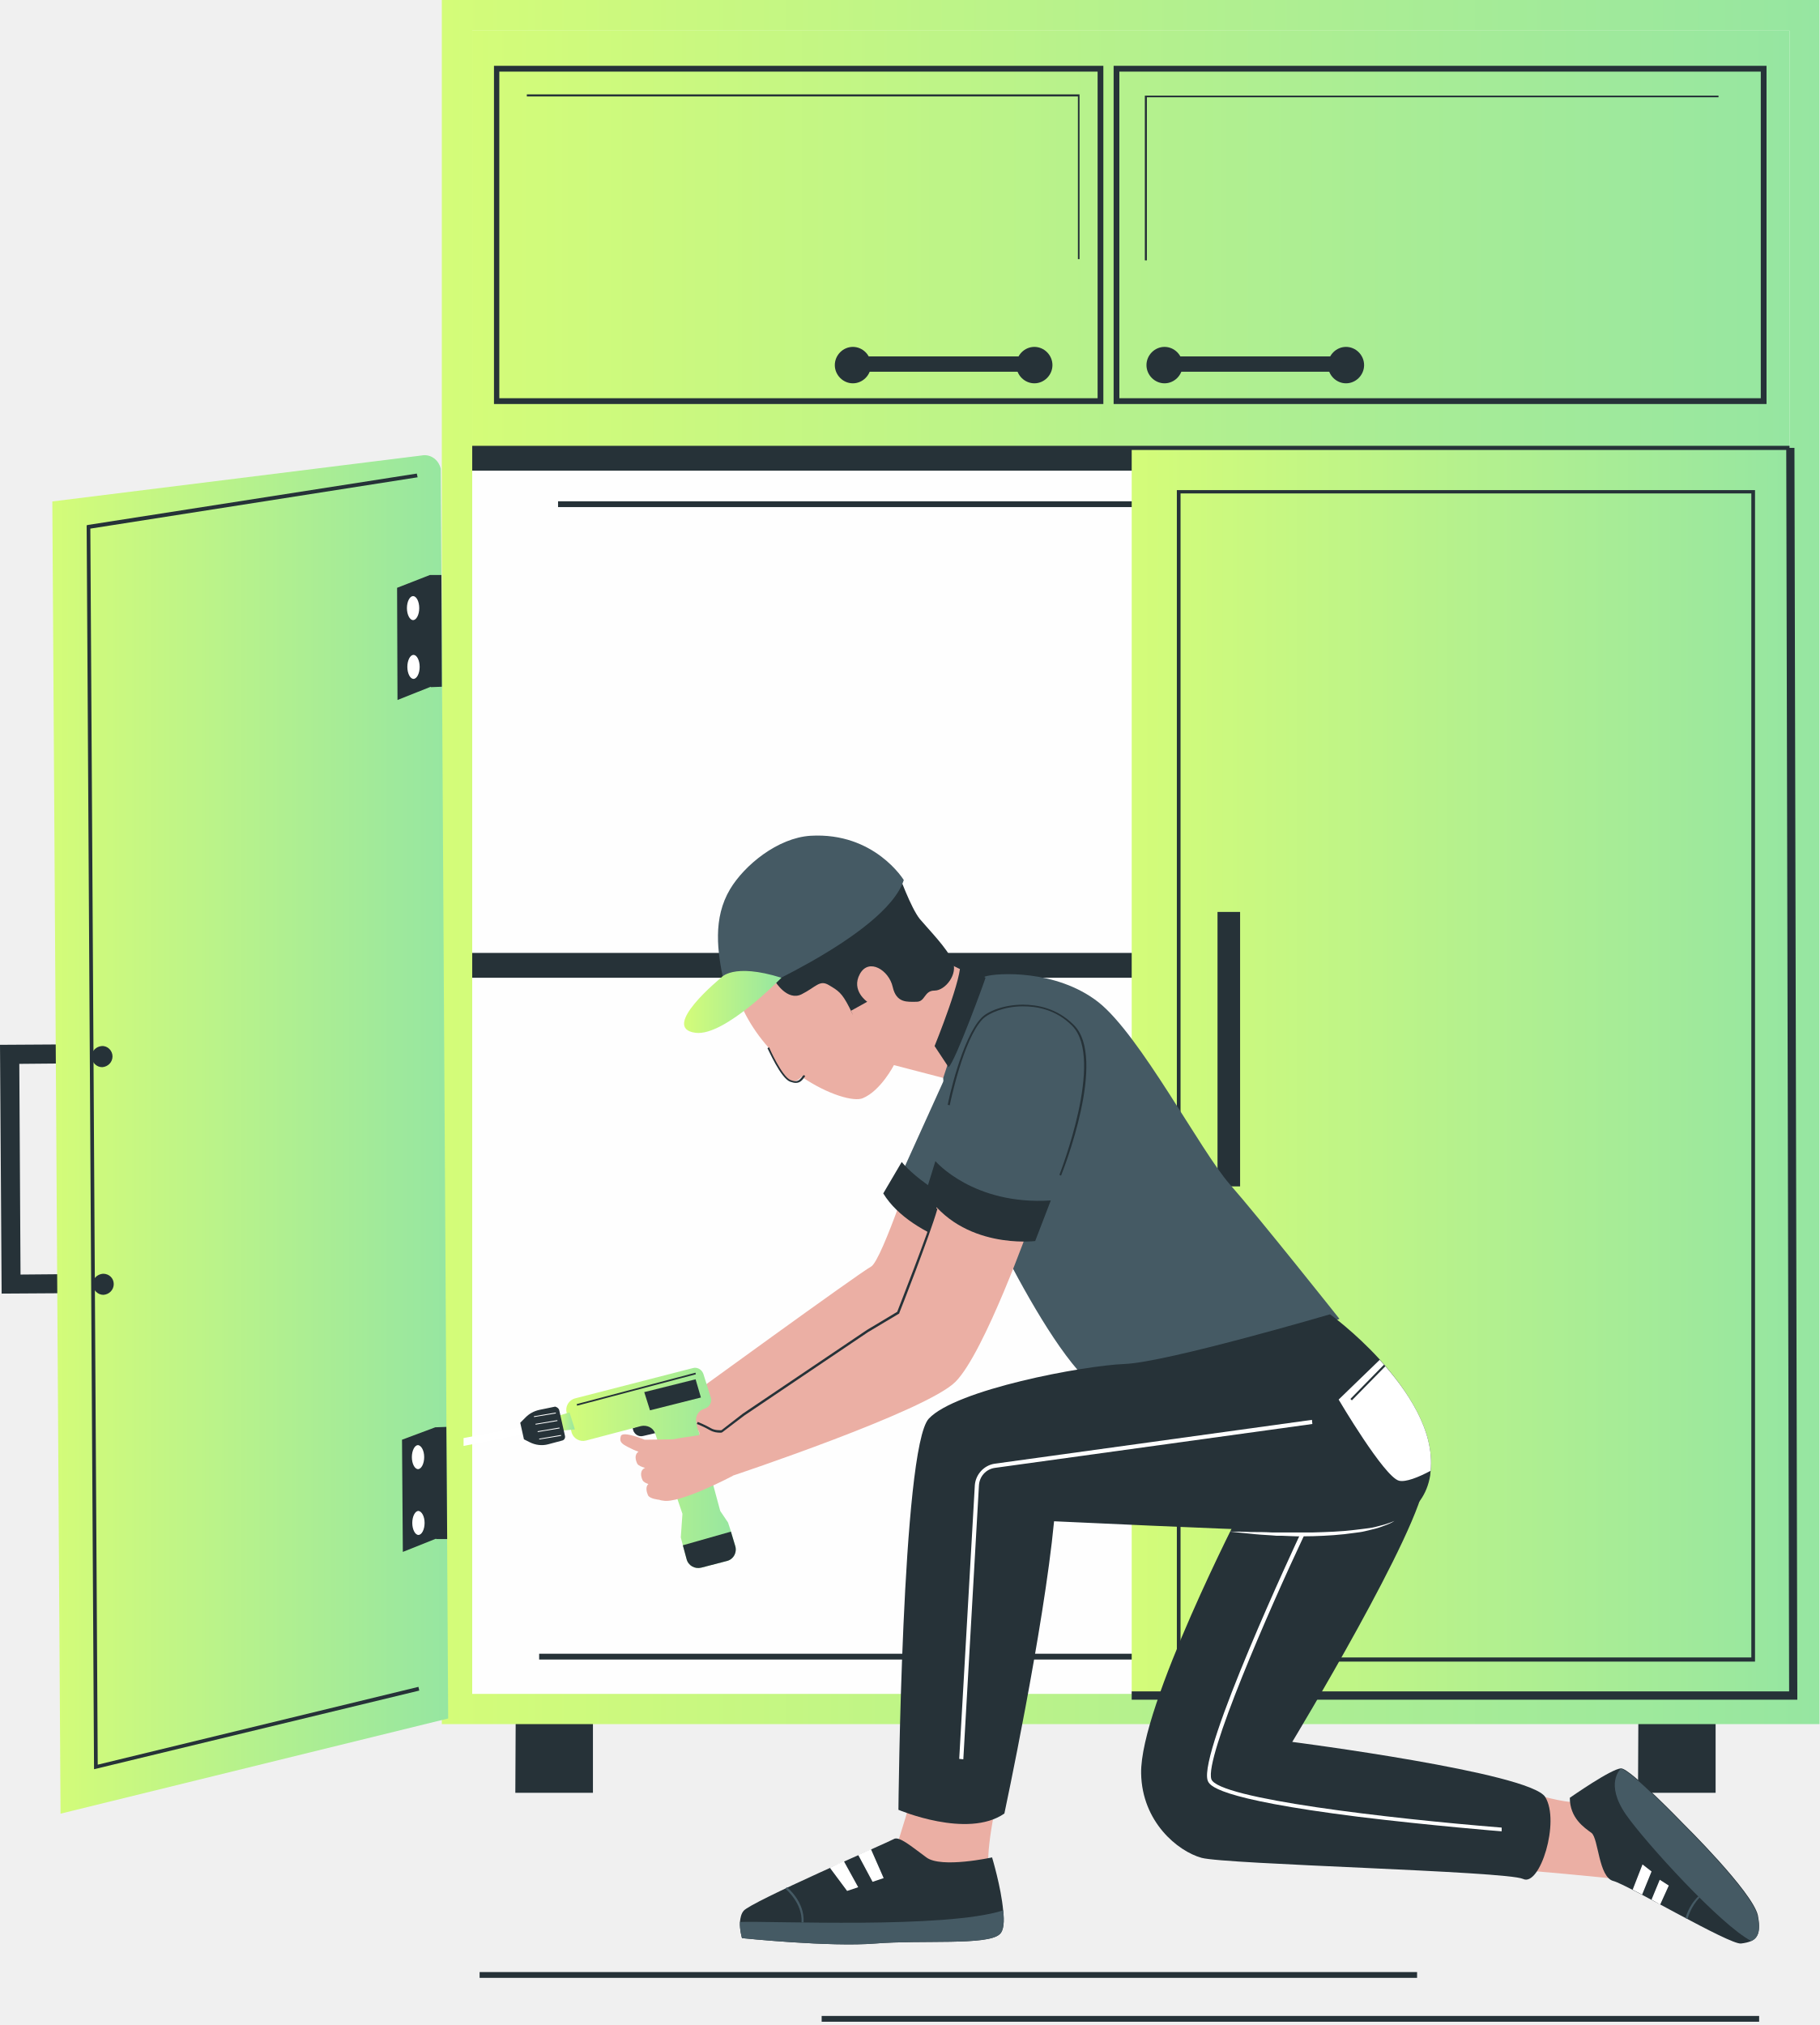
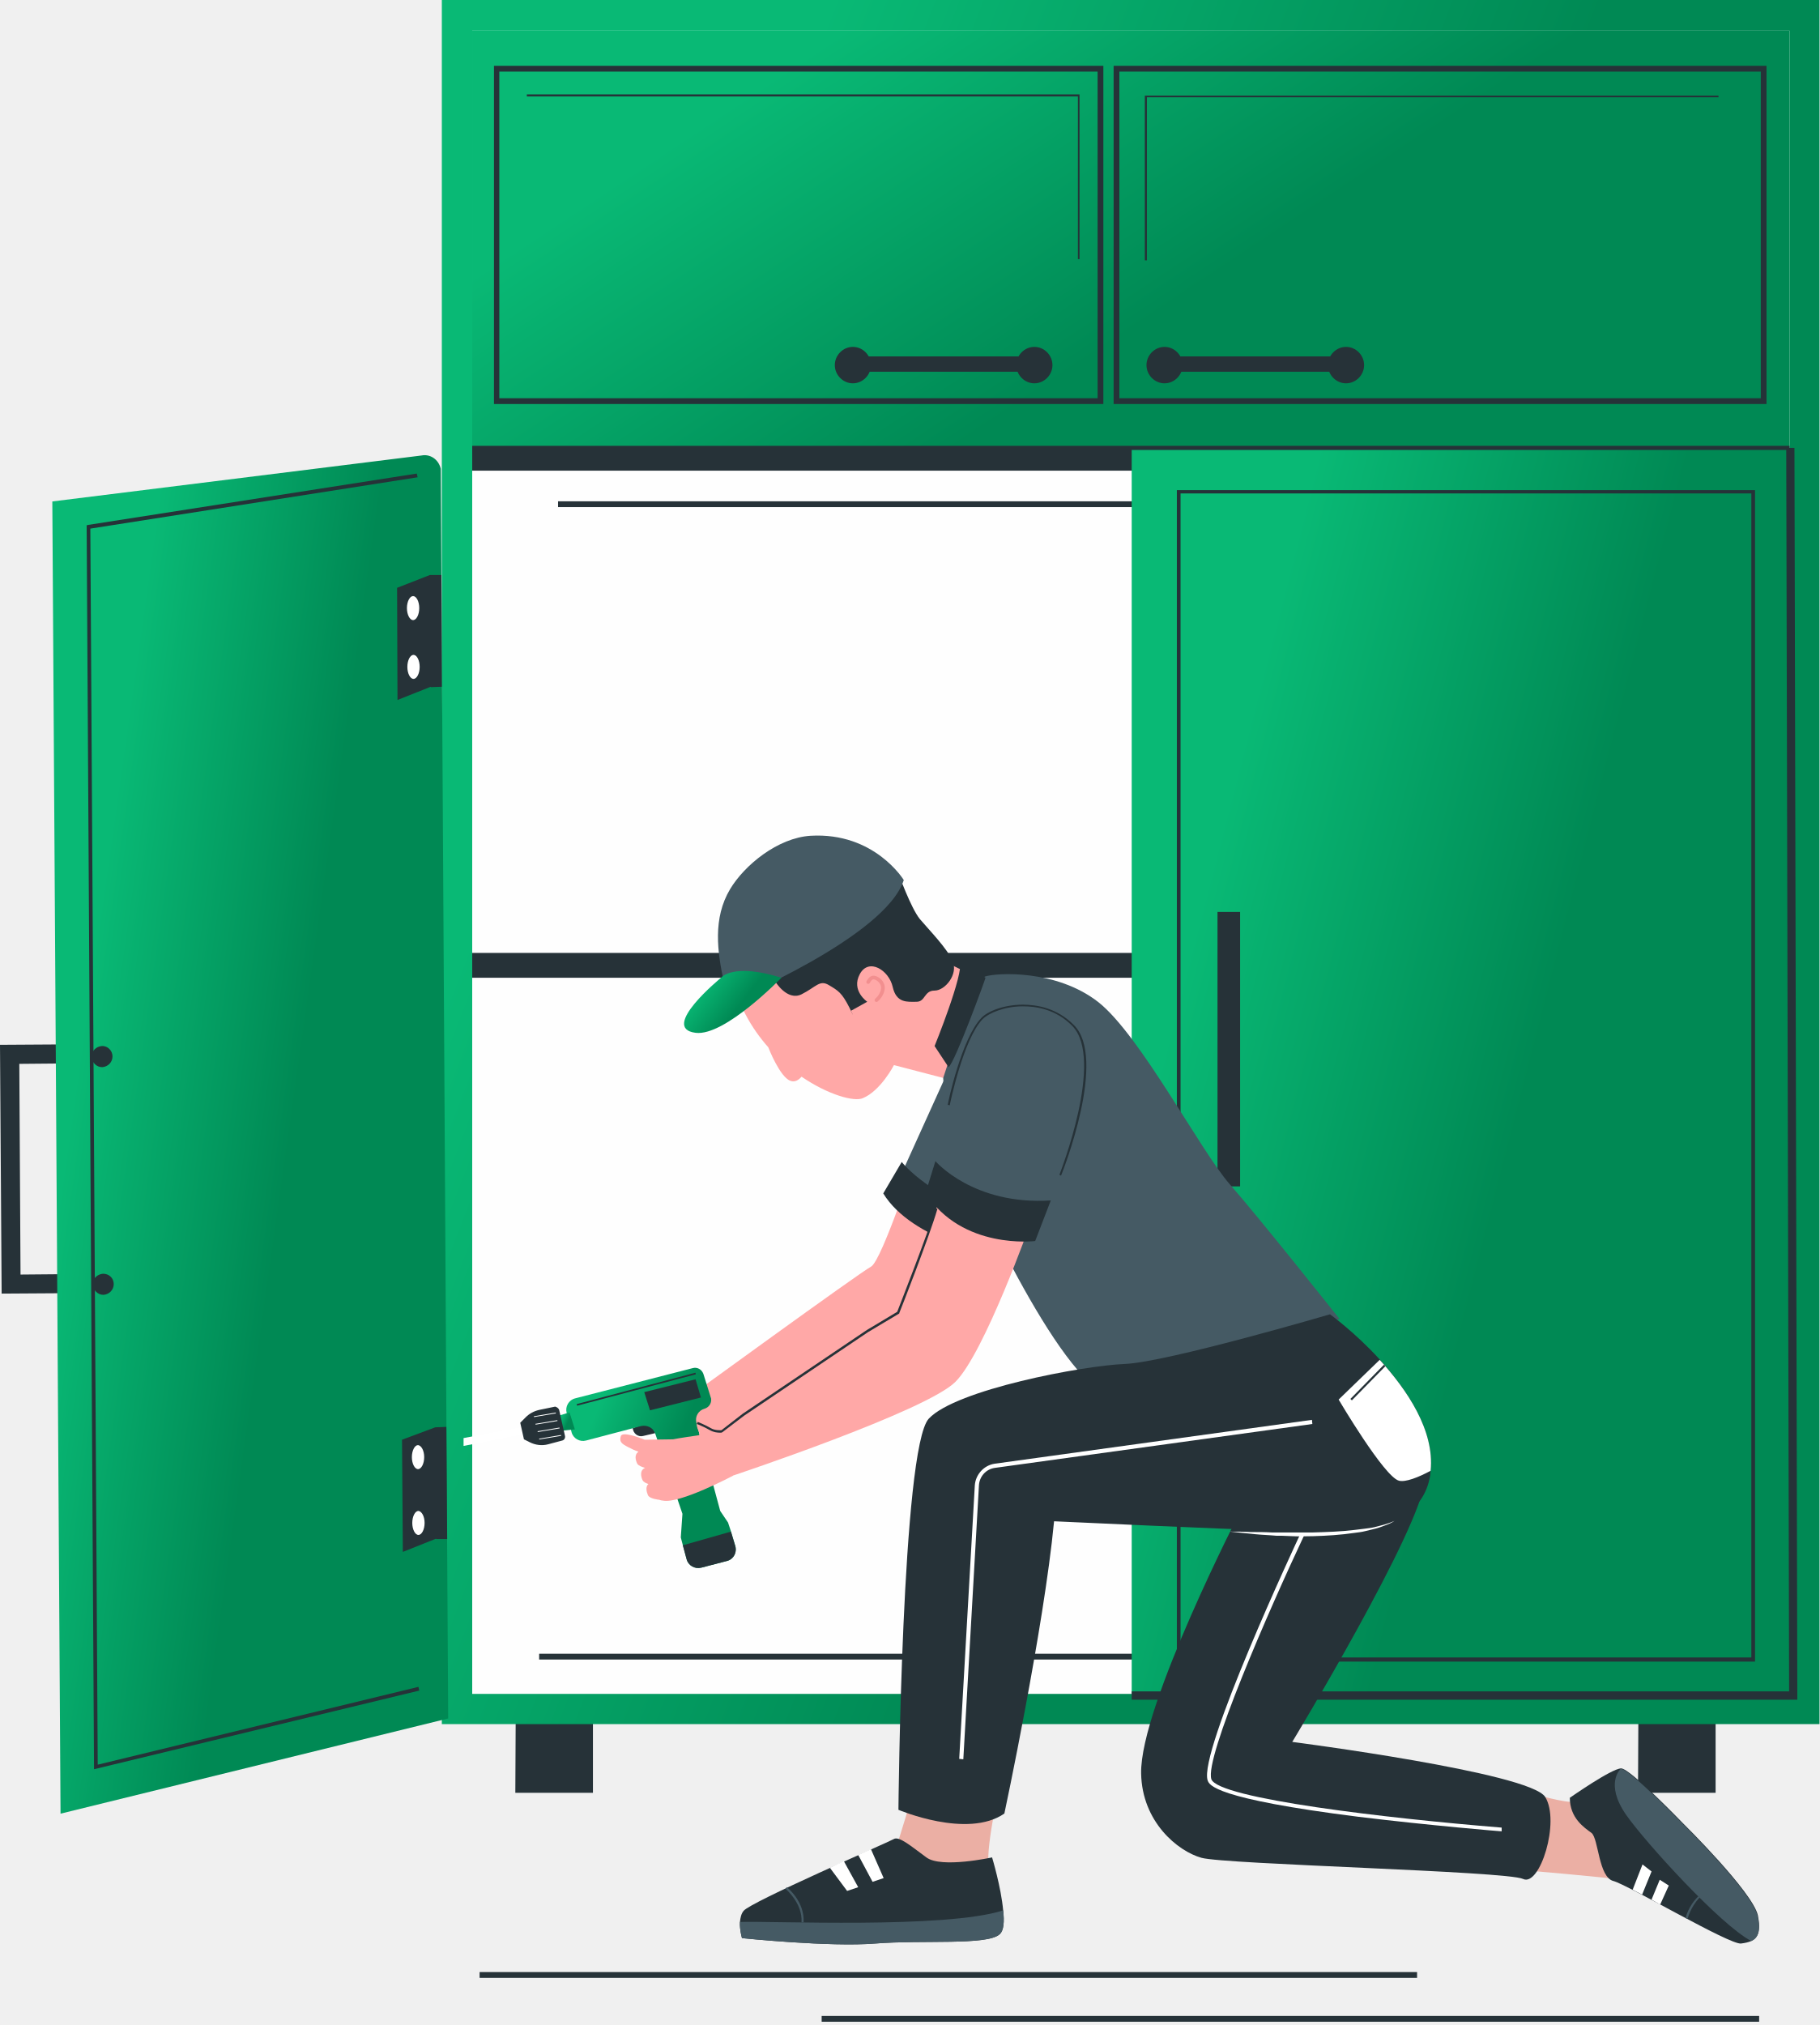
<svg xmlns="http://www.w3.org/2000/svg" width="248" height="276" viewBox="0 0 248 276" fill="none">
-   <path d="M193.15 268.785H65.371V269.575H193.15V268.785Z" fill="#263238" />
+   <path d="M193.149 268.786H65.37V269.575H193.149V268.786Z" fill="#263238" />
  <path d="M239.773 274.766H111.994V275.556H239.773V274.766Z" fill="#263238" />
  <path d="M245.931 2.37H62.294V232.958H245.931V2.37Z" fill="#FEFEFE" />
  <path d="M223.318 232.959L223.262 244.355H233.84V232.959H223.318Z" fill="#263238" />
-   <path d="M237.032 225.398H73.488V226.188H237.032V225.398Z" fill="#263238" />
+   <path d="M237.031 225.398H73.487V226.188H237.031V225.398Z" fill="#263238" />
  <path d="M70.296 232.959L70.24 244.355H80.819V232.959H70.296Z" fill="#263238" />
-   <path d="M248 234.99H60.221V0H248V234.99ZM64.363 230.871H243.914V4.175H64.363V230.871Z" fill="url(#paint0_linear_101_4167)" />
-   <path d="M243.916 129.879H64.365V133.264H243.916V129.879Z" fill="#263238" />
-   <path d="M243.916 4.175H64.365V61.837H243.916V4.175Z" fill="url(#paint1_linear_101_4167)" />
-   <path d="M243.916 60.764H64.365V64.15H243.916V60.764Z" fill="#263238" />
+   <path d="M248 234.99H60.222V0H248V234.99ZM64.363 230.871H243.915V4.175H64.363V230.871Z" fill="url(#paint0_linear_473_7513)" />
+   <path d="M243.915 129.879H64.364V133.264H243.915V129.879Z" fill="#263238" />
+   <path d="M243.915 4.175H64.364V61.837H243.915V4.175Z" fill="url(#paint1_linear_473_7513)" />
+   <path d="M243.915 60.764H64.364V64.15H243.915V60.764Z" fill="#263238" />
  <path d="M150.389 55.066H67.33V8.971H150.389V55.066ZM68.058 54.276H149.606V9.761H68.058V54.276Z" fill="#263238" />
  <path d="M240.781 55.066H151.789V8.971H240.781V55.066ZM152.573 54.276H239.998V9.761H152.573V54.276Z" fill="#263238" />
  <path d="M118.711 49.763C118.711 51.117 117.592 52.245 116.249 52.245C114.906 52.245 113.786 51.117 113.786 49.763C113.786 48.408 114.906 47.28 116.249 47.28C117.592 47.28 118.711 48.408 118.711 49.763Z" fill="#263238" />
  <path d="M143.45 49.763C143.45 51.117 142.33 52.245 140.987 52.245C139.644 52.245 138.524 51.117 138.524 49.763C138.524 48.408 139.644 47.28 140.987 47.28C142.33 47.28 143.45 48.408 143.45 49.763Z" fill="#263238" />
  <path d="M141.882 48.578H116.359V50.665H141.882V48.578Z" fill="#263238" />
-   <path d="M161.19 49.763C161.19 51.117 160.071 52.245 158.728 52.245C157.385 52.245 156.265 51.117 156.265 49.763C156.265 48.408 157.385 47.28 158.728 47.28C160.071 47.28 161.19 48.408 161.19 49.763Z" fill="#263238" />
-   <path d="M185.929 49.763C185.929 51.117 184.809 52.245 183.466 52.245C182.123 52.245 181.003 51.117 181.003 49.763C181.003 48.408 182.123 47.28 183.466 47.28C184.809 47.28 185.929 48.408 185.929 49.763Z" fill="#263238" />
-   <path d="M184.418 48.578H158.896V50.665H184.418V48.578Z" fill="#263238" />
-   <path d="M147.143 35.319H146.92V13.146H71.808V12.864H147.143V35.319Z" fill="#263238" />
+   <path d="M161.191 49.763C161.191 51.117 160.072 52.245 158.728 52.245C157.385 52.245 156.266 51.117 156.266 49.763C156.266 48.408 157.385 47.28 158.728 47.28C160.072 47.28 161.191 48.408 161.191 49.763Z" fill="#263238" />
+   <path d="M185.929 49.763C185.929 51.117 184.81 52.245 183.467 52.245C182.123 52.245 181.004 51.117 181.004 49.763C181.004 48.408 182.123 47.28 183.467 47.28C184.81 47.28 185.929 48.408 185.929 49.763Z" fill="#263238" />
+   <path d="M184.419 48.578H158.896V50.665H184.419V48.578Z" fill="#263238" />
+   <path d="M147.143 35.319H146.919V13.146H71.808V12.864H147.143V35.319Z" fill="#263238" />
  <path d="M156.323 35.488H156.043V13.033H234.233V13.259H156.323V35.488Z" fill="#263238" />
  <path d="M9.291 176.256L0.224 176.313L0 142.404L9.067 142.348V144.943L2.631 145L2.798 173.717L9.235 173.661L9.291 176.256Z" fill="#263238" />
-   <path d="M8.251 247.197L7.132 68.346L57.449 62.083C58.568 61.857 59.743 62.534 60.079 63.888L61.087 234.221L8.251 247.197Z" fill="url(#paint2_linear_101_4167)" />
-   <path d="M59.328 194.536L54.795 196.229L54.907 211.519L59.44 209.713V209.77H60.952L60.84 194.48L59.328 194.536Z" fill="#263238" />
+   <path d="M8.251 247.197L7.132 68.346L57.449 62.083C58.568 61.857 59.743 62.534 60.079 63.888L61.087 234.221L8.251 247.197Z" fill="url(#paint2_linear_473_7513)" />
+   <path d="M59.328 194.537L54.795 196.229L54.907 211.519L59.44 209.714V209.77H60.952L60.84 194.48L59.328 194.537Z" fill="#263238" />
  <path d="M58.601 78.368L54.123 80.117L54.179 95.406L58.713 93.601V93.657L60.224 93.601L60.168 78.368H58.601Z" fill="#263238" />
-   <path d="M15.335 143.984C15.335 144.774 14.719 145.394 13.936 145.451C13.152 145.451 12.536 144.83 12.48 144.04C12.48 143.25 13.096 142.63 13.88 142.573C14.663 142.517 15.335 143.194 15.335 143.984Z" fill="#263238" />
+   <path d="M15.335 143.984C15.335 144.774 14.719 145.394 13.936 145.451C13.152 145.451 12.536 144.83 12.48 144.04C12.48 143.251 13.096 142.63 13.88 142.573C14.663 142.517 15.335 143.194 15.335 143.984Z" fill="#263238" />
  <path d="M15.503 175.015C15.503 175.805 14.888 176.425 14.104 176.482C13.32 176.482 12.705 175.861 12.649 175.071C12.593 174.282 13.264 173.661 14.048 173.604C14.888 173.604 15.503 174.225 15.503 175.015Z" fill="#263238" />
  <path d="M57.144 82.881C57.144 83.784 56.752 84.517 56.304 84.517C55.857 84.517 55.465 83.784 55.465 82.881C55.465 81.978 55.857 81.245 56.304 81.245C56.752 81.245 57.144 81.978 57.144 82.881Z" fill="white" />
-   <path d="M57.201 90.893C57.201 91.796 56.809 92.529 56.361 92.529C55.914 92.529 55.522 91.796 55.522 90.893C55.522 89.99 55.914 89.257 56.361 89.257C56.809 89.257 57.201 89.99 57.201 90.893Z" fill="white" />
+   <path d="M57.202 90.893C57.202 91.796 56.81 92.529 56.362 92.529C55.914 92.529 55.523 91.796 55.523 90.893C55.523 89.99 55.914 89.257 56.362 89.257C56.81 89.257 57.202 89.99 57.202 90.893Z" fill="white" />
  <path d="M57.873 207.569C57.873 208.472 57.482 209.206 57.034 209.206C56.586 209.206 56.194 208.472 56.194 207.569C56.194 206.667 56.586 205.933 57.034 205.933C57.482 205.99 57.873 206.667 57.873 207.569Z" fill="white" />
-   <path d="M57.817 198.599C57.817 199.501 57.425 200.235 56.978 200.235C56.53 200.235 56.138 199.501 56.138 198.599C56.138 197.696 56.53 196.962 56.978 196.962C57.425 197.019 57.817 197.696 57.817 198.599Z" fill="white" />
-   <path d="M12.818 241.139L11.81 71.597L12.034 71.541L56.81 64.545L56.922 65.052L12.314 72.049L13.321 240.519L57.034 229.912L57.146 230.42L12.818 241.139Z" fill="#263238" />
-   <path d="M238.991 95.181H238.208V69.115H76.063V68.325H238.991V95.181Z" fill="#263238" />
-   <path d="M244.42 61.328H154.252V231.153H244.42V61.328Z" fill="url(#paint3_linear_101_4167)" />
+   <path d="M57.818 198.599C57.818 199.501 57.426 200.235 56.978 200.235C56.531 200.235 56.139 199.501 56.139 198.599C56.139 197.696 56.531 196.962 56.978 196.962C57.426 197.019 57.818 197.696 57.818 198.599Z" fill="white" />
+   <path d="M12.817 241.139L11.81 71.597L12.034 71.541L56.809 64.545L56.921 65.052L12.313 72.049L13.321 240.519L57.033 229.912L57.145 230.42L12.817 241.139Z" fill="#263238" />
+   <path d="M238.992 95.18H238.208V69.115H76.064V68.325H238.992V95.18Z" fill="#263238" />
+   <path d="M244.42 61.328H154.253V231.153H244.42V61.328Z" fill="url(#paint3_linear_473_7513)" />
  <path d="M244.979 231.661H154.252V230.532H243.86L243.468 61.047H244.587L244.979 231.661Z" fill="#263238" />
-   <path d="M239.268 226.47H160.407V66.801H239.212V226.47H239.268ZM160.91 225.906H238.709V67.253H160.91V225.906Z" fill="#263238" />
-   <path d="M169.027 124.293H165.949V161.7H169.027V124.293Z" fill="#263238" />
-   <path d="M122.292 251.352C122.292 251.352 124.531 244.581 124.531 243.058C124.531 241.535 136.228 243.566 136.228 243.566C136.228 243.566 134.493 251.07 134.717 254.116C134.997 257.107 122.292 257.614 122.292 251.352Z" fill="#EBAFA4" />
-   <path d="M136.228 263.651C134.493 265.175 125.762 264.385 119.325 264.893C113.113 265.4 101.135 264.159 101.135 264.159C101.135 264.159 100.799 263.031 100.855 261.959C100.911 261.395 101.023 260.83 101.359 260.435C102.367 259.194 121.005 251.126 121.788 250.675C122.516 250.167 124.251 251.69 126.266 253.157C128.281 254.681 135.221 253.157 135.221 253.157C135.221 253.157 136.452 257.219 136.732 260.379C136.9 261.846 136.844 263.144 136.228 263.651Z" fill="#263238" />
-   <path d="M219.23 255.978C219.23 255.978 208.148 254.85 206.189 254.85C204.174 254.85 207.701 244.807 208.428 244.581C209.156 244.355 212.906 245.822 215.145 245.597C217.383 245.315 219.23 255.978 219.23 255.978Z" fill="#EBAFA4" />
-   <path d="M93.076 190.982C93.076 190.982 117.199 173.435 118.71 172.646C120.222 171.912 125.315 156.227 125.315 156.227L137.236 161.249C137.236 161.249 130.128 176.934 126.154 180.939C122.181 184.945 97.274 195.496 97.274 195.496C97.274 195.496 91.341 194.48 93.076 190.982Z" fill="#EBAFA4" />
-   <path d="M129.008 131.12C126.042 129.371 125.035 124.576 122.292 120.344C119.55 116.056 111.322 113.574 107.124 116.056C102.871 118.539 98.113 125.478 99.68 132.869C100.52 136.875 102.423 140.148 104.718 142.743C104.718 142.743 106.285 146.805 107.74 147.313C108.356 147.539 108.859 147.2 109.251 146.749C112.889 149.231 116.415 150.19 117.591 149.683C120.053 148.667 121.844 145.169 121.844 145.169L128.561 146.918C130.799 142.404 135.277 133.885 135.277 133.885C135.277 133.885 132.031 132.869 129.008 131.12Z" fill="#EBAFA4" />
-   <path d="M169.251 205.595C169.251 205.595 155.37 232.507 155.538 241.704C155.65 248.305 160.519 252.311 163.766 253.213C167.012 254.116 205.295 255.019 207.59 256.091C209.885 257.219 212.683 248.248 210.612 244.92C208.542 241.591 176.135 237.416 176.135 237.416C176.135 237.416 193.821 208.19 194.213 201.645L169.251 205.595Z" fill="#263238" />
+   <path d="M239.269 226.47H160.407V66.801H239.213V226.47H239.269ZM160.911 225.906H238.709V67.253H160.911V225.906Z" fill="#263238" />
+   <path d="M169.028 124.293H165.949V161.7H169.028V124.293Z" fill="#263238" />
+   <path d="M122.293 251.352C122.293 251.352 124.532 244.581 124.532 243.058C124.532 241.535 136.229 243.566 136.229 243.566C136.229 243.566 134.494 251.07 134.718 254.116C134.998 257.107 122.293 257.614 122.293 251.352Z" fill="#EBAFA4" />
+   <path d="M136.229 263.651C134.494 265.175 125.762 264.385 119.326 264.893C113.113 265.4 101.136 264.159 101.136 264.159C101.136 264.159 100.8 263.031 100.856 261.959C100.912 261.395 101.024 260.83 101.36 260.435C102.367 259.194 121.005 251.126 121.789 250.675C122.516 250.167 124.251 251.69 126.266 253.157C128.281 254.681 135.221 253.157 135.221 253.157C135.221 253.157 136.453 257.219 136.733 260.379C136.9 261.846 136.845 263.144 136.229 263.651Z" fill="#263238" />
+   <path d="M219.23 255.978C219.23 255.978 208.148 254.85 206.189 254.85C204.174 254.85 207.701 244.807 208.428 244.581C209.156 244.356 212.906 245.822 215.145 245.597C217.383 245.315 219.23 255.978 219.23 255.978Z" fill="#EBAFA4" />
+   <path d="M93.076 190.982C93.076 190.982 117.199 173.436 118.71 172.646C120.221 171.912 125.314 156.227 125.314 156.227L137.236 161.249C137.236 161.249 130.128 176.934 126.154 180.939C122.18 184.945 97.273 195.496 97.273 195.496C97.273 195.496 91.341 194.48 93.076 190.982Z" fill="#FFA8A7" />
+   <path d="M129.009 131.12C126.043 129.371 125.035 124.576 122.293 120.344C119.55 116.056 111.322 113.574 107.125 116.056C102.871 118.539 98.114 125.478 99.681 132.87C100.52 136.875 102.423 140.148 104.718 142.743C104.718 142.743 106.285 146.805 107.74 147.313C108.356 147.539 108.86 147.2 109.252 146.749C112.89 149.231 116.416 150.19 117.591 149.683C120.054 148.667 121.845 145.169 121.845 145.169L128.561 146.918C130.8 142.404 135.278 133.885 135.278 133.885C135.278 133.885 132.031 132.869 129.009 131.12Z" fill="#FFA8A7" />
+   <path d="M118.338 133.844C118.441 133.622 118.741 133.188 119.11 133.231C119.572 133.284 120.443 133.852 120.337 134.776C120.252 135.515 119.716 136.109 119.459 136.313" stroke="#F28F8F" stroke-width="0.5" stroke-linecap="round" />
+   <path d="M169.25 205.595C169.25 205.595 155.37 232.507 155.538 241.704C155.65 248.305 160.519 252.311 163.765 253.213C167.011 254.116 205.295 255.019 207.59 256.091C209.884 257.219 212.683 248.248 210.612 244.92C208.541 241.591 176.135 237.416 176.135 237.416C176.135 237.416 193.821 208.19 194.213 201.645L169.25 205.595Z" fill="#263238" />
  <path d="M128.559 146.918C128.559 146.918 132.812 133.603 134.268 133.095C135.779 132.587 143.95 132.08 149.715 136.593C155.424 141.107 163.652 156.904 167.626 161.418C171.599 165.932 182.569 179.755 182.569 179.755C182.569 179.755 159.902 189.29 152.961 190.531C145.965 191.772 133.54 163.675 131.301 159.387C129.006 155.212 128.559 146.918 128.559 146.918Z" fill="#455A64" />
-   <path d="M194.995 200.46C194.995 200.686 194.939 200.855 194.939 201.081C193.204 211.801 175.238 208.529 172.16 208.529C169.081 208.529 143.671 207.344 143.671 207.344C142.272 222.013 136.899 247.176 136.899 247.176C131.861 250.674 122.458 246.669 122.458 246.669C122.458 246.669 122.906 197.301 126.6 193.352C130.294 189.402 147.589 186.13 153.298 185.904C159.007 185.678 181.283 179.134 181.283 179.134C181.283 179.134 184.641 181.56 187.999 185.227C191.749 189.402 195.555 194.931 194.995 200.46Z" fill="#263238" />
+   <path d="M194.995 200.461C194.995 200.686 194.939 200.856 194.939 201.081C193.204 211.801 175.238 208.529 172.159 208.529C169.081 208.529 143.671 207.344 143.671 207.344C142.271 222.013 136.898 247.176 136.898 247.176C131.861 250.674 122.458 246.669 122.458 246.669C122.458 246.669 122.906 197.301 126.6 193.352C130.294 189.402 147.588 186.13 153.297 185.904C159.006 185.679 181.282 179.134 181.282 179.134C181.282 179.134 184.64 181.56 187.999 185.227C191.749 189.402 195.555 194.931 194.995 200.461Z" fill="#263238" />
  <path d="M129.177 146.072L121.229 163.618C121.229 163.618 127.722 170.163 134.438 169.147L141.658 152.56L129.177 146.072Z" fill="#455A64" />
-   <path d="M122.908 158.371C122.908 158.371 127.161 163.9 137.852 166.383L135.837 171.179C135.837 171.179 124.363 169.147 120.389 162.659L122.908 158.371Z" fill="#263238" />
-   <path d="M97.663 195.383C97.663 195.383 120.835 179.585 122.29 178.795C123.801 178.062 128.503 161.757 128.503 161.757L140.424 166.778C140.424 166.778 134.212 184.325 130.238 188.33C126.264 192.336 99.846 201.138 99.846 201.138C99.846 201.138 95.928 198.881 97.663 195.383Z" fill="#EBAFA4" />
-   <path d="M238.708 264.554C238.316 264.723 237.812 264.836 237.309 264.892C235.797 265.118 221.861 256.881 219.902 256.373C217.887 255.865 217.887 250.618 216.936 249.828C215.928 249.095 213.969 247.797 213.969 245.033C213.969 245.033 219.678 241.027 220.965 241.027C222.197 241.027 229.417 248.531 229.417 248.531C229.417 248.531 238.876 257.84 239.603 261.056C240.051 263.313 239.547 264.159 238.708 264.554Z" fill="#263238" />
-   <path d="M238.707 264.554C234.565 262.41 224.323 251.182 221.636 247.346C218.67 243.058 220.909 241.083 220.909 241.083C222.14 241.083 229.36 248.587 229.36 248.587C229.36 248.587 238.819 257.896 239.547 261.112C240.05 263.313 239.547 264.159 238.707 264.554Z" fill="#455A64" />
-   <path d="M126.768 161.756C126.768 161.756 130.742 140.43 134.212 138.398C137.682 136.367 146.581 134.9 147.645 143.928C148.652 152.221 141.152 168.245 141.152 168.245C141.152 168.245 129.287 168.752 126.768 161.756Z" fill="#455A64" />
-   <path d="M136.228 263.651C134.493 265.174 125.762 264.384 119.325 264.892C113.113 265.4 101.135 264.159 101.135 264.159C101.135 264.159 100.799 263.03 100.855 261.958C104.997 261.789 128.84 262.918 136.732 260.379C136.9 261.846 136.844 263.143 136.228 263.651Z" fill="#455A64" />
-   <path d="M86.246 194.65C86.302 195.383 86.973 195.891 87.645 195.722L89.324 195.327L88.596 193.803L86.246 194.65Z" fill="#263238" />
-   <path d="M99.062 212.76L95.592 213.663C94.697 213.889 93.801 213.381 93.577 212.478L93.074 210.617L92.794 209.545L93.018 206.329L89.268 195.27C88.932 194.537 88.148 194.198 87.365 194.368L79.865 196.342C79.025 196.568 78.13 196.06 77.906 195.214L77.234 192.562C77.01 191.716 77.514 190.813 78.409 190.587L94.417 186.469C95.032 186.299 95.648 186.638 95.872 187.259L96.879 190.475C96.936 190.587 96.936 190.7 96.936 190.813C96.936 191.321 96.6 191.829 96.04 191.998C95.2 192.224 94.697 193.07 94.921 193.916L98.167 205.934L99.23 207.513L99.622 208.698L100.182 210.56C100.518 211.519 100.014 212.535 99.062 212.76Z" fill="url(#paint4_linear_101_4167)" />
+   <path d="M122.907 158.371C122.907 158.371 127.161 163.9 137.851 166.383L135.836 171.179C135.836 171.179 124.363 169.148 120.389 162.659L122.907 158.371Z" fill="#263238" />
+   <path d="M97.664 195.383C97.664 195.383 120.836 179.585 122.291 178.795C123.802 178.062 128.503 161.757 128.503 161.757L140.425 166.778C140.425 166.778 134.212 184.325 130.238 188.33C126.265 192.336 99.847 201.138 99.847 201.138C99.847 201.138 95.929 198.881 97.664 195.383Z" fill="#FFA8A7" />
+   <path d="M238.707 264.554C238.316 264.723 237.812 264.836 237.308 264.893C235.797 265.118 221.86 256.881 219.902 256.373C217.887 255.865 217.887 250.618 216.935 249.828C215.928 249.095 213.969 247.797 213.969 245.033C213.969 245.033 219.678 241.027 220.965 241.027C222.196 241.027 229.416 248.531 229.416 248.531C229.416 248.531 238.875 257.84 239.603 261.056C240.051 263.313 239.547 264.159 238.707 264.554Z" fill="#263238" />
+   <path d="M238.706 264.554C234.564 262.41 224.322 251.182 221.635 247.346C218.669 243.058 220.908 241.083 220.908 241.083C222.139 241.083 229.359 248.587 229.359 248.587C229.359 248.587 238.818 257.896 239.546 261.112C240.049 263.313 239.546 264.159 238.706 264.554Z" fill="#455A64" />
+   <path d="M126.768 161.756C126.768 161.756 130.741 140.43 134.212 138.399C137.682 136.367 146.581 134.9 147.644 143.928C148.652 152.221 141.152 168.245 141.152 168.245C141.152 168.245 129.286 168.753 126.768 161.756Z" fill="#455A64" />
+   <path d="M136.229 263.651C134.494 265.174 125.762 264.384 119.326 264.892C113.113 265.4 101.136 264.159 101.136 264.159C101.136 264.159 100.8 263.03 100.856 261.958C104.998 261.789 128.841 262.918 136.733 260.379C136.9 261.846 136.845 263.143 136.229 263.651Z" fill="#455A64" />
+   <path d="M86.246 194.65C86.302 195.383 86.974 195.891 87.645 195.722L89.324 195.327L88.597 193.803L86.246 194.65Z" fill="#263238" />
+   <path d="M99.063 212.76L95.593 213.663C94.697 213.889 93.802 213.381 93.578 212.478L93.074 210.617L92.794 209.545L93.018 206.329L89.268 195.27C88.932 194.537 88.149 194.198 87.365 194.368L79.865 196.342C79.026 196.568 78.13 196.06 77.906 195.214L77.235 192.562C77.011 191.716 77.514 190.813 78.41 190.587L94.417 186.469C95.033 186.299 95.649 186.638 95.873 187.259L96.88 190.475C96.936 190.587 96.936 190.7 96.936 190.813C96.936 191.321 96.6 191.829 96.04 191.998C95.201 192.224 94.697 193.07 94.921 193.916L98.167 205.934L99.231 207.513L99.623 208.698L100.182 210.56C100.518 211.519 100.014 212.535 99.063 212.76Z" fill="url(#paint4_linear_473_7513)" />
  <path d="M71.076 194.819L63.464 196.229V196.737L71.188 195.27L71.076 194.819Z" fill="#263238" />
  <path d="M63.185 197.076V196.004L71.3 194.48L71.524 195.439L63.185 197.076Z" fill="white" />
-   <path d="M77.625 192.506L76.114 192.957L76.618 194.988L78.353 194.819L77.625 192.506Z" fill="url(#paint5_linear_101_4167)" />
-   <path d="M76.228 192.224L77.011 195.722C77.067 196.004 76.899 196.286 76.62 196.342L74.717 196.85C73.877 197.076 72.981 196.963 72.198 196.568L71.414 196.173L70.911 193.916L71.638 193.183C72.142 192.675 72.758 192.336 73.485 192.167L75.668 191.716C75.892 191.772 76.172 191.941 76.228 192.224Z" fill="#263238" />
+   <path d="M77.625 192.506L76.114 192.957L76.618 194.988L78.353 194.819L77.625 192.506Z" fill="url(#paint5_linear_473_7513)" />
+   <path d="M76.227 192.224L77.011 195.722C77.067 196.004 76.899 196.286 76.619 196.342L74.716 196.85C73.877 197.076 72.981 196.963 72.198 196.568L71.414 196.173L70.91 193.916L71.638 193.183C72.141 192.675 72.757 192.336 73.485 192.167L75.668 191.716C75.891 191.772 76.171 191.942 76.227 192.224Z" fill="#263238" />
  <path d="M87.812 189.741L88.596 192.223L95.536 190.474L94.809 187.992L87.812 189.741Z" fill="#263238" />
-   <path d="M75.751 192.53L72.77 193.029L72.788 193.14L75.77 192.641L75.751 192.53Z" fill="white" />
-   <path d="M75.965 193.563L72.984 194.062L73.002 194.173L75.984 193.674L75.965 193.563Z" fill="white" />
-   <path d="M76.257 194.572L73.276 195.073L73.294 195.184L76.275 194.683L76.257 194.572Z" fill="white" />
-   <path d="M76.467 195.585L73.486 196.085L73.504 196.196L76.485 195.696L76.467 195.585Z" fill="white" />
-   <path d="M99.062 212.76L95.592 213.663C94.696 213.889 93.801 213.381 93.577 212.478L93.073 210.617L99.622 208.755L100.181 210.617C100.517 211.519 100.014 212.535 99.062 212.76Z" fill="#263238" />
+   <path d="M75.751 192.53L72.769 193.029L72.788 193.14L75.769 192.641L75.751 192.53Z" fill="white" />
+   <path d="M75.966 193.563L72.984 194.062L73.003 194.173L75.984 193.674L75.966 193.563Z" fill="white" />
+   <path d="M76.257 194.572L73.276 195.073L73.295 195.184L76.276 194.683L76.257 194.572Z" fill="white" />
+   <path d="M76.466 195.585L73.485 196.085L73.504 196.196L76.485 195.696L76.466 195.585Z" fill="white" />
+   <path d="M99.062 212.76L95.592 213.663C94.696 213.889 93.801 213.381 93.577 212.478L93.073 210.616L99.622 208.755L100.181 210.616C100.517 211.519 100.014 212.535 99.062 212.76Z" fill="#263238" />
  <path d="M94.791 187.093L78.603 191.373L78.66 191.591L94.848 187.312L94.791 187.093Z" fill="#263238" />
-   <path d="M98.281 195.27C98.281 195.27 98.001 195.27 97.554 195.326C97.162 195.044 95.259 193.803 95.035 194.029C94.811 194.254 95.315 195.27 95.315 195.27C95.315 195.27 95.315 195.27 95.315 195.608C94.196 195.778 92.908 195.947 91.733 196.173L87.871 196.229C87.871 196.229 84.905 194.988 84.625 195.721C84.401 196.455 84.625 196.737 85.632 197.245C86.08 197.47 86.528 197.696 87.031 197.865C86.416 198.26 86.64 199.05 86.864 199.501C87.031 199.784 87.535 199.953 87.927 200.066C87.143 200.404 87.367 201.307 87.591 201.758C87.703 201.984 88.039 202.153 88.375 202.266C87.927 202.661 88.151 203.394 88.319 203.789C88.543 204.297 89.83 204.41 89.83 204.41C89.83 204.41 90.166 204.523 90.334 204.523C92.573 205.031 99.904 201.138 99.904 201.138L98.281 195.27Z" fill="#EBAFA4" />
-   <path d="M127.497 158.258C127.497 158.258 132.646 164.295 143.225 163.618L141.098 169.148C141.098 169.148 131.135 170.389 126.154 162.603L127.497 158.258Z" fill="#263238" />
+   <path d="M98.281 195.27C98.281 195.27 98.001 195.27 97.553 195.326C97.162 195.044 95.258 193.803 95.035 194.029C94.811 194.254 95.314 195.27 95.314 195.27C95.314 195.27 95.314 195.27 95.314 195.609C94.195 195.778 92.908 195.947 91.732 196.173L87.871 196.229C87.871 196.229 84.904 194.988 84.624 195.721C84.4 196.455 84.624 196.737 85.632 197.245C86.079 197.47 86.527 197.696 87.031 197.865C86.415 198.26 86.639 199.05 86.863 199.501C87.031 199.784 87.535 199.953 87.927 200.066C87.143 200.404 87.367 201.307 87.591 201.758C87.703 201.984 88.038 202.153 88.374 202.266C87.927 202.661 88.15 203.394 88.318 203.789C88.542 204.297 89.829 204.41 89.829 204.41C89.829 204.41 90.165 204.523 90.333 204.523C92.572 205.031 99.904 201.138 99.904 201.138L98.281 195.27Z" fill="#FFA8A7" />
+   <path d="M127.497 158.258C127.497 158.258 132.646 164.295 143.224 163.618L141.097 169.147C141.097 169.147 131.135 170.389 126.153 162.603L127.497 158.258Z" fill="#263238" />
  <path d="M144.623 160.233L144.4 160.12C144.456 159.951 150.612 144.323 146.135 139.809C143.896 137.552 141.265 137.157 139.418 137.157C136.956 137.157 134.773 138.06 133.933 138.906C131.303 141.614 129.456 150.529 129.456 150.642L129.176 150.585C129.232 150.19 131.079 141.502 133.765 138.737C134.605 137.834 136.844 136.932 139.418 136.932C141.321 136.932 144.064 137.383 146.359 139.696C150.948 144.21 144.903 159.556 144.623 160.233Z" fill="#263238" />
  <path d="M129.288 145.451L127.385 142.574C127.385 142.574 131.359 132.813 130.855 131.008L134.325 133.264C134.381 133.264 130.183 144.774 129.288 145.451Z" fill="#263238" />
  <path d="M194.996 200.461C193.317 201.363 191.582 202.04 190.687 201.815C188.672 201.307 182.459 190.756 182.459 190.756L188.056 185.34C191.75 189.402 195.556 194.931 194.996 200.461Z" fill="white" />
-   <path d="M188.628 186.013L184.063 190.667L184.262 190.865L188.827 186.211L188.628 186.013Z" fill="#263238" />
-   <path d="M190.069 207.287C189.678 207.57 189.23 207.739 188.782 207.908C188.334 208.077 187.887 208.247 187.439 208.359C186.991 208.472 186.487 208.585 186.04 208.698C185.592 208.811 185.088 208.867 184.64 208.924C182.737 209.206 180.89 209.319 178.987 209.375C178.036 209.375 177.084 209.431 176.133 209.375L174.734 209.319H174.006L173.278 209.262C172.327 209.206 171.375 209.149 170.424 209.036C169.472 208.924 168.521 208.867 167.625 208.754C168.577 208.754 169.528 208.754 170.48 208.811C171.431 208.811 172.383 208.811 173.334 208.867C175.237 208.867 177.084 208.867 178.987 208.867C180.89 208.811 182.737 208.754 184.584 208.529L185.984 208.359C186.431 208.303 186.935 208.247 187.383 208.134C188.278 207.908 189.23 207.682 190.069 207.287Z" fill="white" />
-   <path d="M131.302 239.785L130.743 239.729L132.87 202.435C132.981 200.968 134.101 199.727 135.556 199.501L178.821 193.521L178.877 194.085L135.612 200.066C134.381 200.235 133.485 201.25 133.429 202.492L131.302 239.785Z" fill="white" />
-   <path d="M204.679 249.602C204.567 249.602 194.94 248.813 185.202 247.628C165.444 245.145 164.829 243.283 164.605 242.663C163.318 238.826 176.694 210.221 177.254 209.036L177.758 209.262C172.944 219.474 164.157 239.616 165.109 242.494C166.004 245.145 189.287 247.853 204.679 249.095V249.602Z" fill="white" />
-   <path d="M108.466 147.595C108.243 147.595 108.019 147.539 107.683 147.426C106.396 146.918 104.716 143.025 104.604 142.856L104.828 142.743C104.828 142.799 106.563 146.692 107.739 147.2C108.69 147.595 108.97 147.2 109.306 146.805C109.362 146.692 109.474 146.579 109.586 146.523L109.754 146.692C109.642 146.805 109.586 146.862 109.53 146.974C109.306 147.256 109.026 147.595 108.466 147.595Z" fill="#263238" />
+   <path d="M188.627 186.013L184.062 190.667L184.262 190.865L188.826 186.211L188.627 186.013Z" fill="#263238" />
+   <path d="M190.07 207.287C189.678 207.57 189.23 207.739 188.783 207.908C188.335 208.077 187.887 208.247 187.439 208.359C186.992 208.472 186.488 208.585 186.04 208.698C185.592 208.811 185.089 208.867 184.641 208.924C182.738 209.206 180.891 209.319 178.988 209.375C178.036 209.375 177.085 209.431 176.133 209.375L174.734 209.319H174.007L173.279 209.262C172.327 209.206 171.376 209.149 170.424 209.037C169.473 208.924 168.521 208.867 167.626 208.754C168.577 208.754 169.529 208.754 170.48 208.811C171.432 208.811 172.383 208.811 173.335 208.867C175.238 208.867 177.085 208.867 178.988 208.867C180.891 208.811 182.738 208.754 184.585 208.529L185.984 208.359C186.432 208.303 186.936 208.247 187.383 208.134C188.279 207.908 189.23 207.682 190.07 207.287Z" fill="white" />
+   <path d="M131.302 239.785L130.742 239.729L132.869 202.435C132.981 200.968 134.1 199.727 135.556 199.501L178.82 193.521L178.876 194.085L135.612 200.066C134.38 200.235 133.485 201.25 133.429 202.492L131.302 239.785Z" fill="white" />
+   <path d="M204.679 249.603C204.567 249.603 194.94 248.813 185.202 247.628C165.444 245.145 164.829 243.283 164.605 242.663C163.318 238.826 176.694 210.221 177.254 209.036L177.758 209.262C172.944 219.474 164.157 239.616 165.109 242.494C166.004 245.145 189.287 247.854 204.679 249.095V249.603Z" fill="white" />
  <path d="M113.112 254.568L115.463 257.727L116.974 257.219L115.015 253.665L113.112 254.568Z" fill="white" />
  <path d="M116.974 252.819L118.933 256.486L120.444 255.978L118.709 252.029L116.974 252.819Z" fill="white" />
  <path d="M109.53 262.015H109.25C109.418 259.363 107.067 257.445 107.067 257.445L107.235 257.219C107.347 257.276 109.698 259.194 109.53 262.015Z" fill="#455A64" />
-   <path d="M230.033 261.507L229.753 261.451C229.753 261.394 230.089 259.815 231.489 258.46L231.656 258.63C230.369 259.984 230.033 261.507 230.033 261.507Z" fill="#455A64" />
+   <path d="M230.034 261.507L229.754 261.451C229.754 261.394 230.09 259.815 231.489 258.46L231.657 258.63C230.37 259.984 230.034 261.507 230.034 261.507Z" fill="#455A64" />
  <path d="M222.534 257.558L223.877 254.116L225.109 255.075L223.821 258.235L222.534 257.558Z" fill="white" />
  <path d="M225.107 258.912L226.227 256.204L227.458 256.994L226.283 259.589L225.107 258.912Z" fill="white" />
-   <path d="M105.668 133.772C105.668 133.772 107.291 136.48 109.25 135.521C111.265 134.506 111.713 133.49 113 134.28C114.231 135.013 114.735 135.295 115.743 137.27C116.75 139.301 115.966 137.778 115.966 137.778L118.205 136.537C118.205 136.537 115.966 135.013 117.198 132.756C118.429 130.5 121.172 132.249 121.675 134.506C122.179 136.762 123.69 136.537 124.922 136.537C126.153 136.537 125.929 135.013 127.384 135.013C128.839 135.013 130.631 132.757 129.847 131.007C129.119 129.258 126.601 126.72 125.369 125.253C124.138 123.729 122.459 119.046 122.459 119.046C122.459 119.046 107.067 130.33 105.668 133.772Z" fill="#263238" />
-   <path d="M98.112 195.27C97.776 195.27 97.273 195.214 96.769 194.932C96.097 194.537 95.034 194.085 94.978 194.085L95.09 193.803C95.146 193.803 96.209 194.255 96.881 194.649C97.441 194.988 98.168 194.932 98.336 194.932L101.247 192.675L118.15 181.278L122.291 178.795C122.571 178.062 126.433 168.245 127.496 164.69L127.776 164.747C126.713 168.471 122.627 178.852 122.571 178.965V179.021L118.317 181.56L101.415 192.957L98.448 195.214H98.392C98.448 195.27 98.28 195.27 98.112 195.27Z" fill="#263238" />
-   <path d="M123.187 119.949C123.187 119.949 119.213 113.404 110.481 113.912C106.004 114.194 101.47 117.918 99.511 121.19C97.161 125.14 97.72 129.653 98.728 134.111C98.896 134.901 99.176 135.747 99.511 136.48C99.511 136.537 120.668 127.735 123.187 119.949Z" fill="#455A64" />
-   <path d="M106.509 133.264C106.509 133.264 98.785 141.276 94.811 140.768C89.83 140.148 98.281 133.264 98.281 133.264C98.281 133.264 99.848 131.177 106.509 133.264Z" fill="url(#paint6_linear_101_4167)" />
+   <path d="M105.668 133.772C105.668 133.772 107.291 136.48 109.25 135.521C111.265 134.506 111.713 133.49 113 134.28C114.231 135.013 114.735 135.295 115.743 137.27C116.75 139.301 115.966 137.778 115.966 137.778L118.205 136.537C118.205 136.537 115.966 135.013 117.198 132.757C118.429 130.5 121.172 132.249 121.675 134.506C122.179 136.762 123.69 136.537 124.922 136.537C126.153 136.537 125.929 135.013 127.384 135.013C128.839 135.013 130.631 132.757 129.847 131.008C129.119 129.258 126.601 126.72 125.369 125.253C124.138 123.729 122.459 119.046 122.459 119.046C122.459 119.046 107.067 130.33 105.668 133.772Z" fill="#263238" />
+   <path d="M98.113 195.27C97.777 195.27 97.273 195.214 96.77 194.932C96.098 194.537 95.034 194.085 94.978 194.085L95.091 193.803C95.146 193.803 96.21 194.255 96.882 194.649C97.441 194.988 98.169 194.932 98.337 194.932L101.247 192.675L118.15 181.278L122.292 178.795C122.572 178.062 126.434 168.245 127.497 164.69L127.777 164.747C126.713 168.471 122.628 178.852 122.572 178.965V179.021L118.318 181.56L101.415 192.957L98.449 195.214H98.393C98.449 195.27 98.281 195.27 98.113 195.27Z" fill="#263238" />
+   <path d="M123.186 119.949C123.186 119.949 119.212 113.404 110.481 113.912C106.003 114.194 101.47 117.918 99.511 121.19C97.16 125.14 97.72 129.653 98.727 134.111C98.895 134.901 99.175 135.747 99.511 136.48C99.511 136.537 120.668 127.735 123.186 119.949Z" fill="#455A64" />
+   <path d="M106.509 133.264C106.509 133.264 98.785 141.276 94.811 140.768C89.83 140.148 98.281 133.264 98.281 133.264C98.281 133.264 99.848 131.177 106.509 133.264Z" fill="url(#paint6_linear_473_7513)" />
  <defs>
-     <linearGradient id="paint0_linear_101_4167" x1="60.221" y1="117.495" x2="248" y2="117.495" gradientUnits="userSpaceOnUse">
-       <stop stop-color="#D4FC79" />
-       <stop offset="1" stop-color="#96E6A1" />
+     <linearGradient id="paint0_linear_473_7513" x1="248" y1="234.99" x2="5.562" y2="141.019" gradientUnits="userSpaceOnUse">
+       <stop offset="0.431" stop-color="#008954" />
+       <stop offset="0.81" stop-color="#09B975" />
    </linearGradient>
-     <linearGradient id="paint1_linear_101_4167" x1="64.365" y1="33.006" x2="243.916" y2="33.006" gradientUnits="userSpaceOnUse">
-       <stop stop-color="#D4FC79" />
-       <stop offset="1" stop-color="#96E6A1" />
+     <linearGradient id="paint1_linear_473_7513" x1="243.915" y1="61.837" x2="162.656" y2="-60.9" gradientUnits="userSpaceOnUse">
+       <stop offset="0.431" stop-color="#008954" />
+       <stop offset="0.81" stop-color="#09B975" />
    </linearGradient>
-     <linearGradient id="paint2_linear_101_4167" x1="7.132" y1="154.619" x2="61.087" y2="154.619" gradientUnits="userSpaceOnUse">
-       <stop stop-color="#D4FC79" />
-       <stop offset="1" stop-color="#96E6A1" />
+     <linearGradient id="paint2_linear_473_7513" x1="61.087" y1="247.197" x2="-17.47" y2="236.094" gradientUnits="userSpaceOnUse">
+       <stop offset="0.431" stop-color="#008954" />
+       <stop offset="0.81" stop-color="#09B975" />
    </linearGradient>
-     <linearGradient id="paint3_linear_101_4167" x1="154.252" y1="146.241" x2="244.42" y2="146.241" gradientUnits="userSpaceOnUse">
-       <stop stop-color="#D4FC79" />
-       <stop offset="1" stop-color="#96E6A1" />
+     <linearGradient id="paint3_linear_473_7513" x1="244.42" y1="231.153" x2="118.845" y2="198.812" gradientUnits="userSpaceOnUse">
+       <stop offset="0.431" stop-color="#008954" />
+       <stop offset="0.81" stop-color="#09B975" />
    </linearGradient>
-     <linearGradient id="paint4_linear_101_4167" x1="77.181" y1="200.071" x2="100.286" y2="200.071" gradientUnits="userSpaceOnUse">
-       <stop stop-color="#D4FC79" />
-       <stop offset="1" stop-color="#96E6A1" />
+     <linearGradient id="paint4_linear_473_7513" x1="100.286" y1="213.717" x2="70.926" y2="201.66" gradientUnits="userSpaceOnUse">
+       <stop offset="0.431" stop-color="#008954" />
+       <stop offset="0.81" stop-color="#09B975" />
    </linearGradient>
-     <linearGradient id="paint5_linear_101_4167" x1="76.114" y1="193.747" x2="78.353" y2="193.747" gradientUnits="userSpaceOnUse">
-       <stop stop-color="#D4FC79" />
-       <stop offset="1" stop-color="#96E6A1" />
+     <linearGradient id="paint5_linear_473_7513" x1="78.353" y1="194.988" x2="75.562" y2="193.767" gradientUnits="userSpaceOnUse">
+       <stop offset="0.431" stop-color="#008954" />
+       <stop offset="0.81" stop-color="#09B975" />
    </linearGradient>
-     <linearGradient id="paint6_linear_101_4167" x1="93.239" y1="136.564" x2="106.509" y2="136.564" gradientUnits="userSpaceOnUse">
-       <stop stop-color="#D4FC79" />
-       <stop offset="1" stop-color="#96E6A1" />
+     <linearGradient id="paint6_linear_473_7513" x1="106.509" y1="140.791" x2="94.033" y2="131.294" gradientUnits="userSpaceOnUse">
+       <stop offset="0.431" stop-color="#008954" />
+       <stop offset="0.81" stop-color="#09B975" />
    </linearGradient>
  </defs>
</svg>
